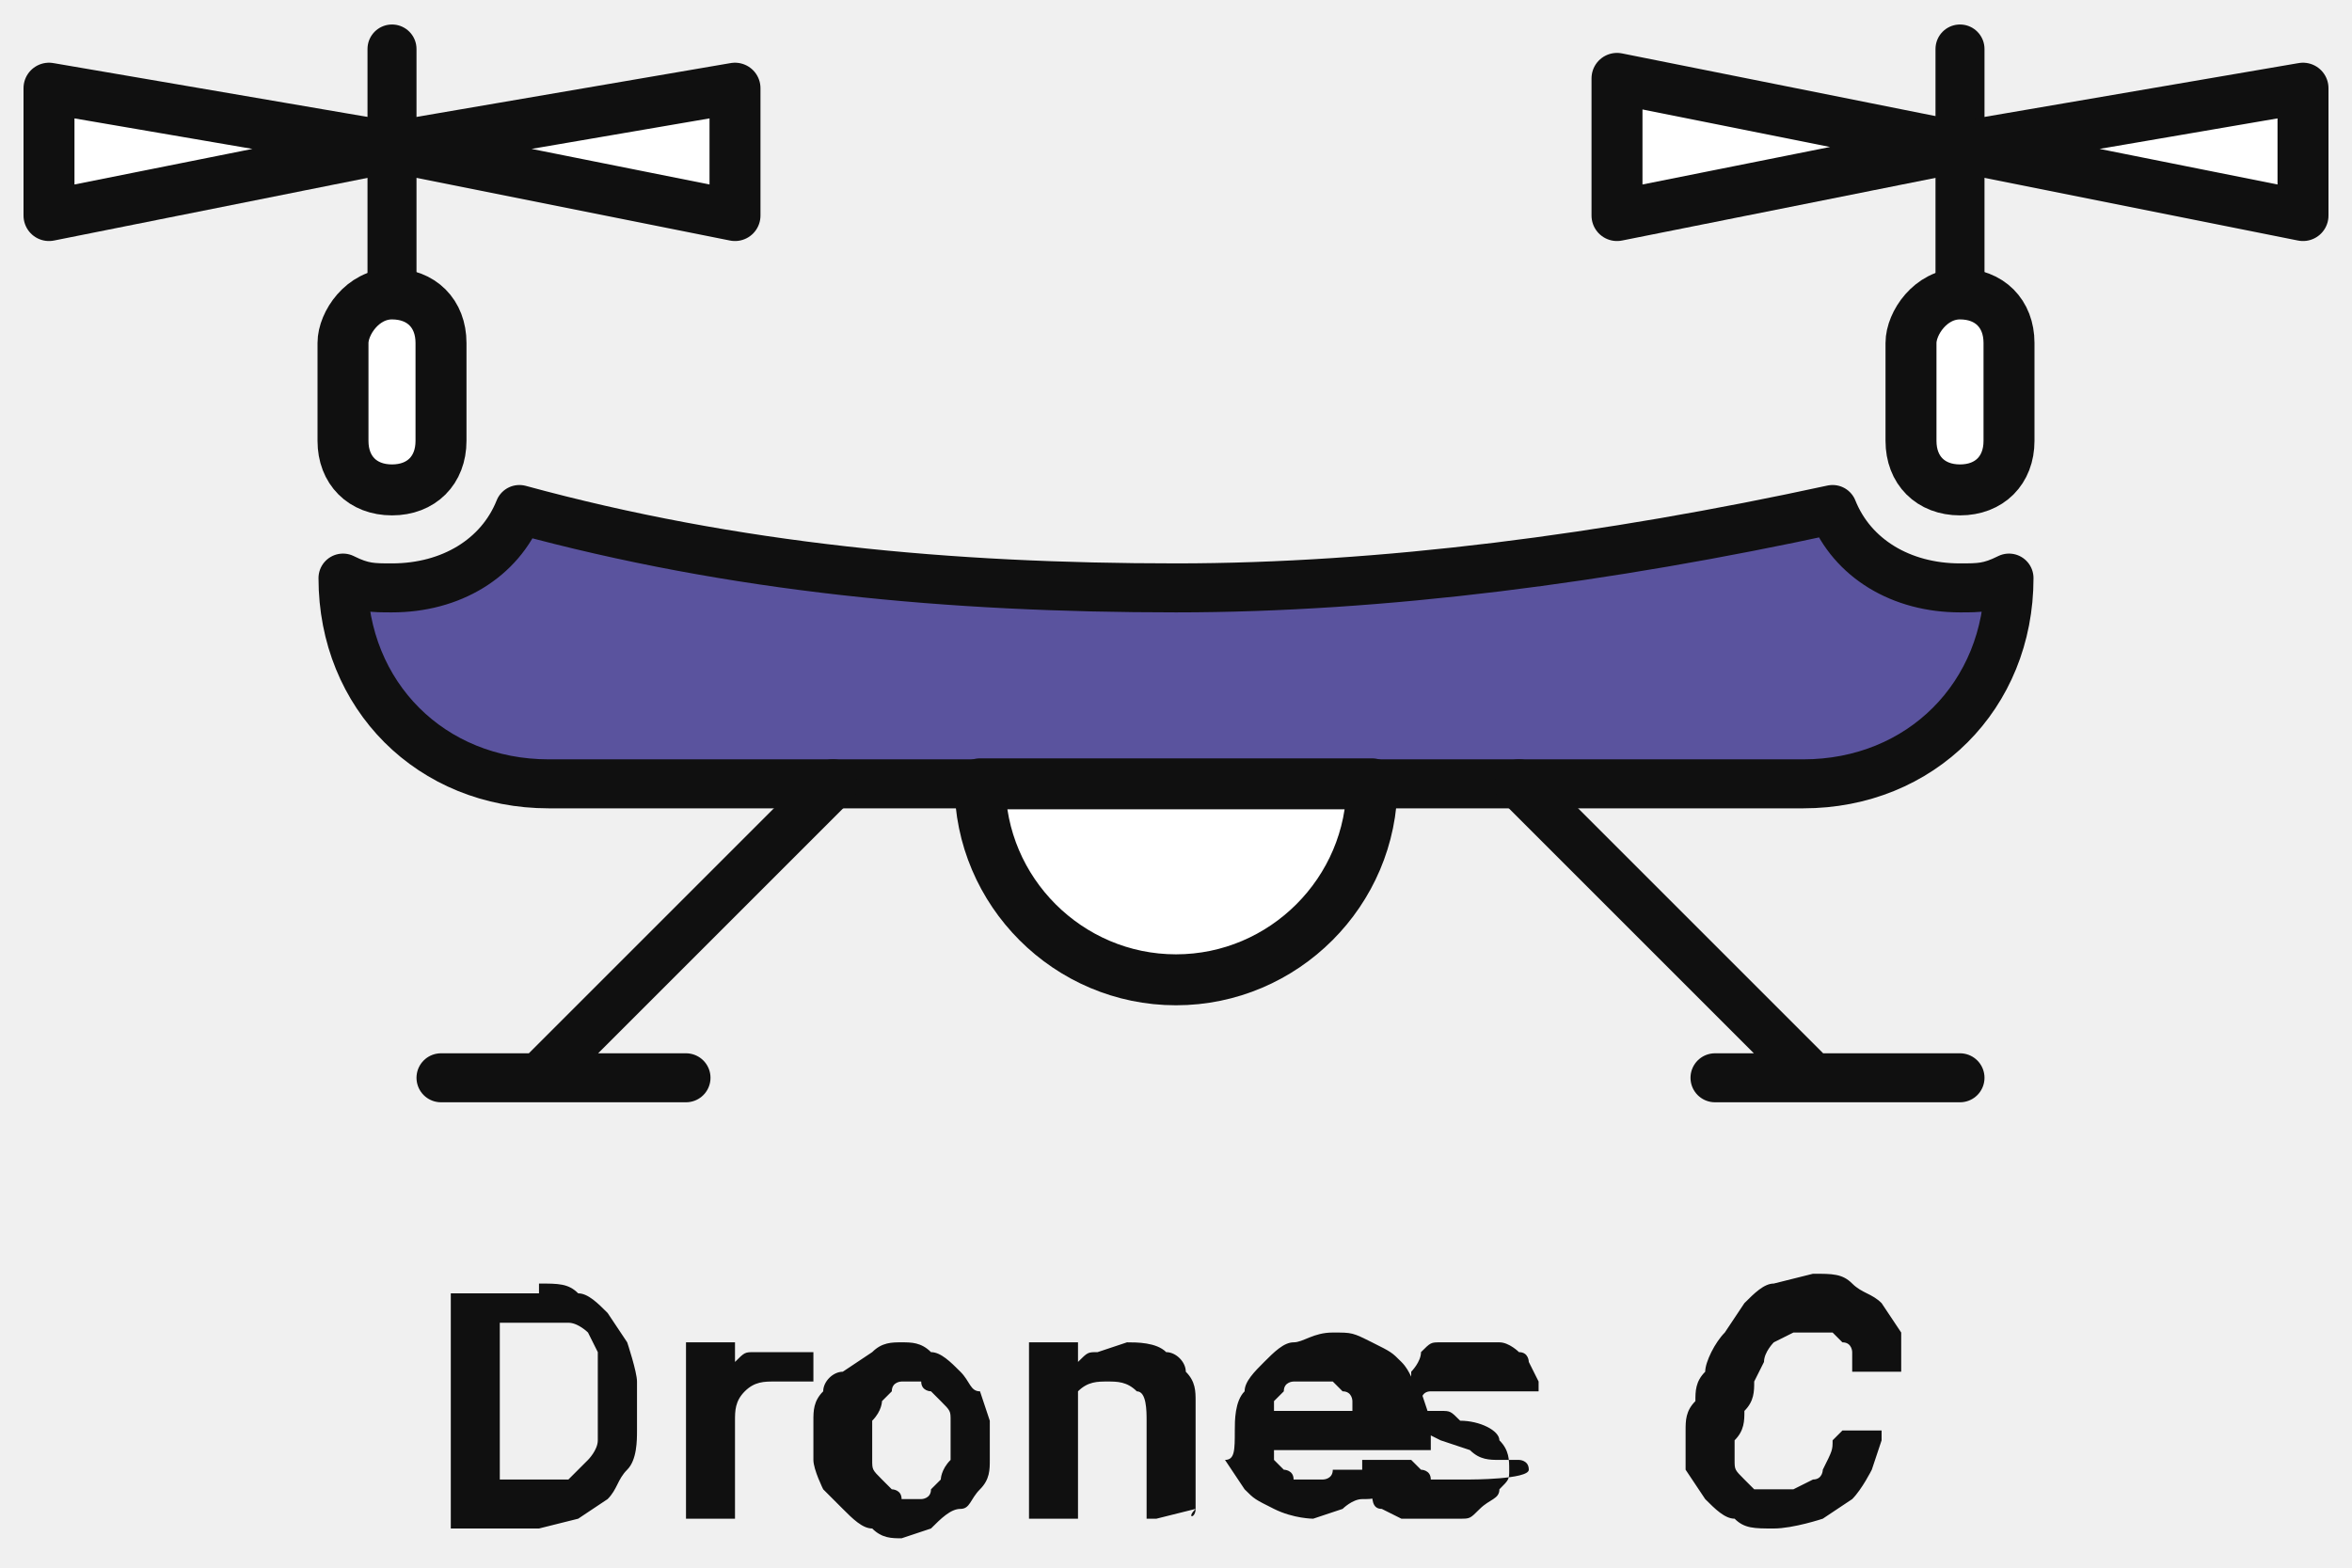
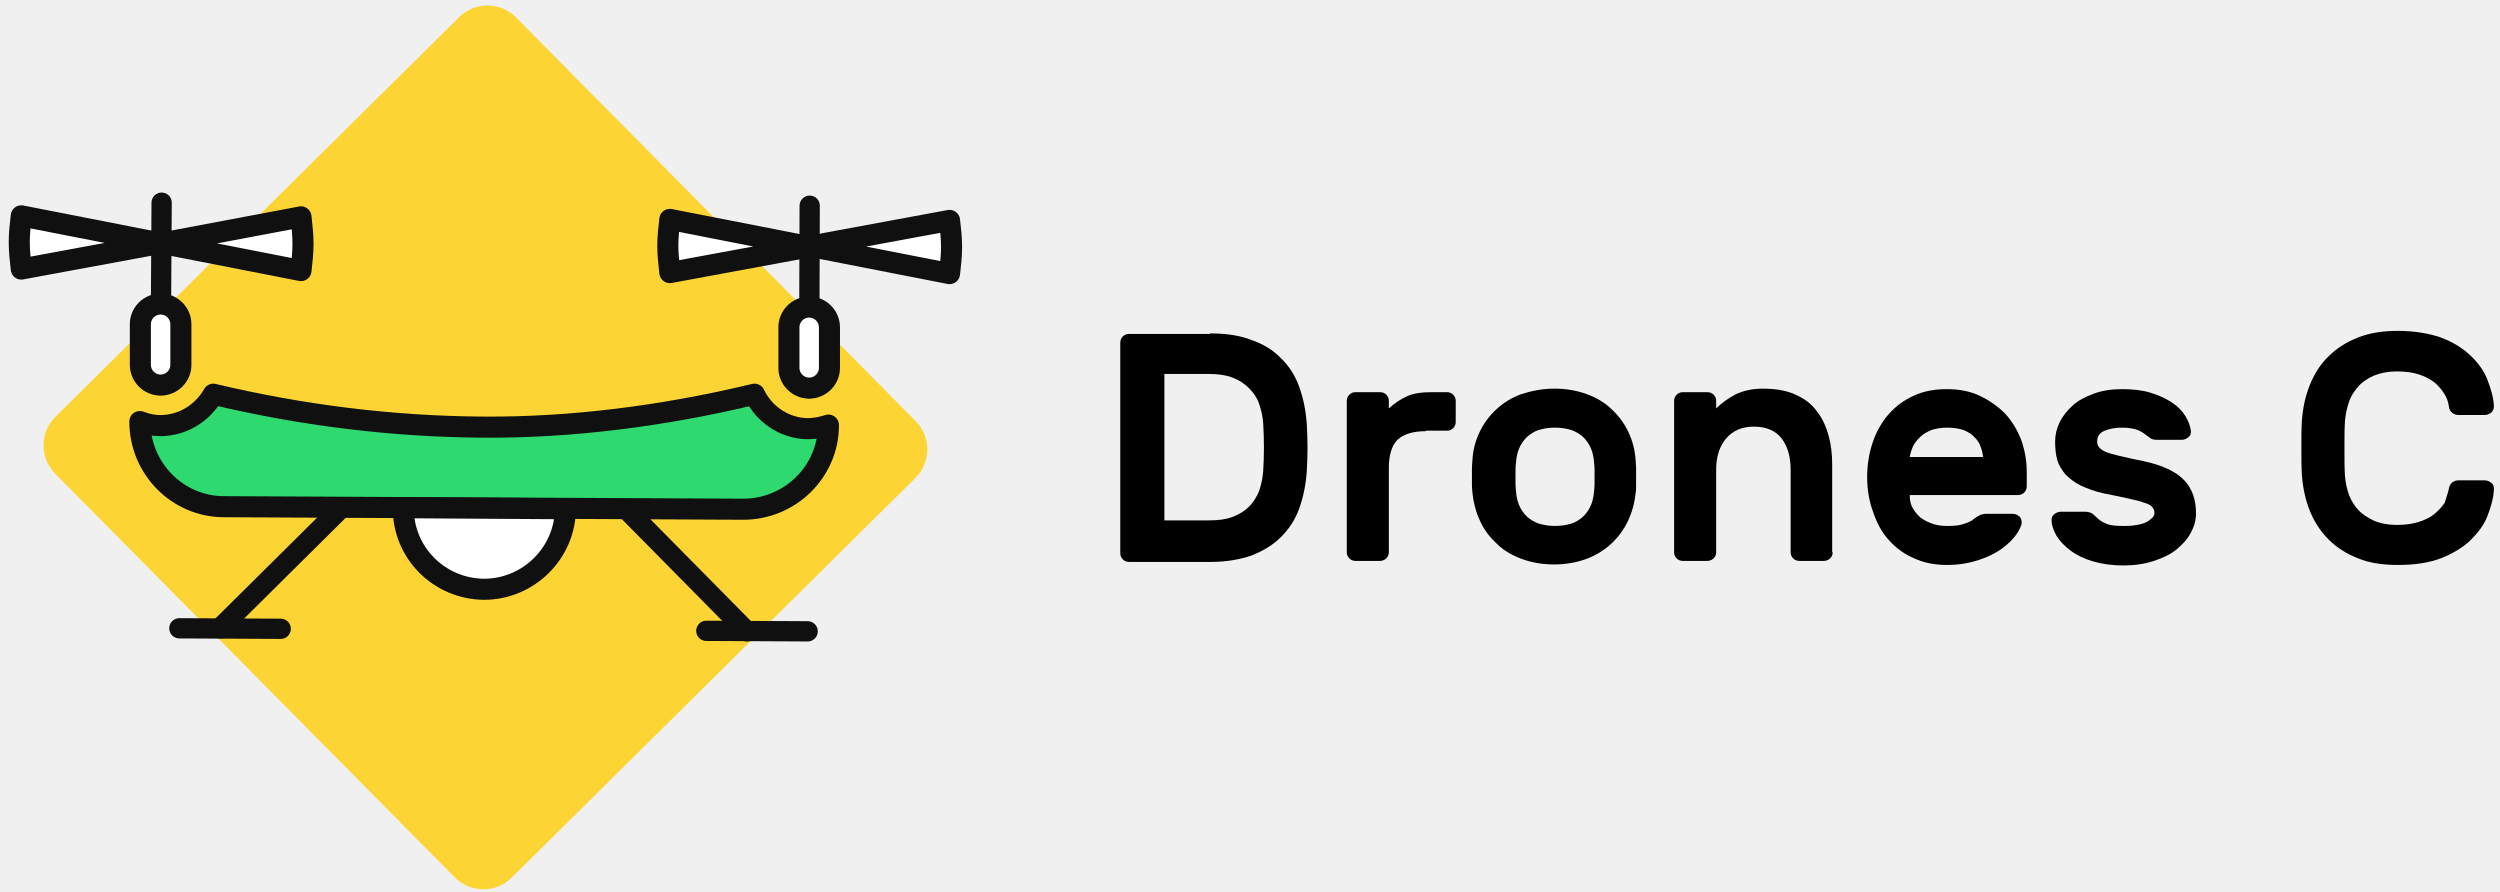
- <svg xmlns="http://www.w3.org/2000/svg" viewBox="0 0 24 16" enable-background="new 0 0 24 16">
-   <style type="text/css">.st0{fill:#101010;} .st1{fill:none;stroke:#101010;stroke-width:0.5;stroke-linecap:round;stroke-linejoin:round;stroke-miterlimit:10;} .st2{fill:#FFFFFF;stroke:#101010;stroke-width:0.52;stroke-linejoin:round;stroke-miterlimit:10;} .st3{fill:#5A539E;stroke:#101010;stroke-width:0.5;stroke-linejoin:round;stroke-miterlimit:10;}</style>
-   <path class="st0" d="M5.5 13.1c.2 0 .3 0 .4.1.1 0 .2.1.3.2l.2.3s.1.3.1.4v.5c0 .1 0 .3-.1.4s-.1.2-.2.3l-.3.2-.4.1h-.9v-2.4h.9zm.6.9v-.2l-.1-.2s-.1-.1-.2-.1h-.7v1.6h.7l.2-.2s.1-.1.1-.2v-.7zM7.9 14.1c-.1 0-.2 0-.3.1s-.1.2-.1.3v1h-.5v-1.8h.5v.2c.1-.1.1-.1.2-.1h.6v.3h-.4zM9.2 13.7c.1 0 .2 0 .3.1.1 0 .2.1.3.2s.1.2.2.2l.1.3v.4c0 .1 0 .2-.1.3s-.1.2-.2.2-.2.1-.3.2l-.3.1c-.1 0-.2 0-.3-.1-.1 0-.2-.1-.3-.2l-.2-.2s-.1-.2-.1-.3v-.4c0-.1 0-.2.1-.3 0-.1.1-.2.2-.2l.3-.2c.1-.1.2-.1.3-.1zm.5.8c0-.1 0-.1-.1-.2l-.1-.1s-.1 0-.1-.1h-.2s-.1 0-.1.1l-.1.1s0 .1-.1.2v.4c0 .1 0 .1.1.2l.1.1s.1 0 .1.1h.2s.1 0 .1-.1l.1-.1s0-.1.1-.2v-.4zM12.2 15.4c0 .1-.1.1 0 0l-.4.1h-.1v-1c0-.1 0-.3-.1-.3-.1-.1-.2-.1-.3-.1-.1 0-.2 0-.3.1v1.3h-.5v-1.8h.5v.2c.1-.1.1-.1.2-.1l.3-.1c.1 0 .3 0 .4.1.1 0 .2.1.2.2.1.1.1.2.1.3v1.1zM12.6 14.6c0-.1 0-.3.1-.4 0-.1.1-.2.2-.3.1-.1.2-.2.3-.2s.2-.1.4-.1.2 0 .4.1.2.1.3.2.1.2.2.3l.1.3v.3h-1.6v.1l.1.1s.1 0 .1.1h.3s.1 0 .1-.1h.6v.1s0 .1-.1.1c0 .1-.1.1-.2.1s-.2.1-.2.1l-.3.1s-.2 0-.4-.1-.2-.1-.3-.2l-.2-.3c.1 0 .1-.1.1-.3zm.8-.5h-.2s-.1 0-.1.1l-.1.1v.1h.8v-.1s0-.1-.1-.1l-.1-.1h-.2zM15.6 15c0-.1-.1-.1-.1-.1h-.2c-.1 0-.2 0-.3-.1l-.3-.1-.2-.1s-.1-.1-.1-.2v-.4s.1-.1.1-.2c.1-.1.1-.1.2-.1h.6c.1 0 .2.1.2.1.1 0 .1.1.1.1l.1.2v.1h-1.1c-.1 0-.1.1-.1.1v.1h.2c.1 0 .1 0 .2.1.2 0 .4.1.4.2.1.1.1.2.1.3 0 .1 0 .1-.1.2 0 .1-.1.1-.2.2s-.1.1-.2.1h-.6l-.2-.1c-.1 0-.1-.1-.1-.2l-.1-.2v-.1h.5l.1.1s.1 0 .1.1h.4s.6 0 .6-.1zM18.7 14.7l.1-.1h.4v.1l-.1.3s-.1.2-.2.3l-.3.2s-.3.1-.5.1-.3 0-.4-.1c-.1 0-.2-.1-.3-.2l-.2-.3v-.4c0-.1 0-.2.1-.3 0-.1 0-.2.1-.3 0-.1.1-.3.2-.4l.2-.3c.1-.1.2-.2.3-.2l.4-.1c.2 0 .3 0 .4.1s.2.1.3.2l.2.3v.4h-.5v-.2s0-.1-.1-.1l-.1-.1h-.4l-.2.1s-.1.1-.1.2l-.1.2c0 .1 0 .2-.1.3 0 .1 0 .2-.1.3v.2c0 .1 0 .1.1.2l.1.1h.4l.2-.1c.1 0 .1-.1.1-.1.1-.2.1-.2.1-.3z" />
-   <path class="st1" d="M20 .5v4.5M4 .5v4.5" />
-   <path class="st2" d="M7.5.9l-3.5.6 3.5.7v-1.3zM.5 1.5v.7l3.5-.7-3.5-.6v.6zM23.5.9l-3.5.6 3.5.7v-1.3zM16.5 1.5v.7l3.5-.7-3.5-.7v.7zM20 5c-.3 0-.5-.2-.5-.5v-1c0-.2.2-.5.5-.5s.5.2.5.5v1c0 .3-.2.5-.5.5zM4 5c-.3 0-.5-.2-.5-.5v-1c0-.2.2-.5.5-.5s.5.2.5.5v1c0 .3-.2.5-.5.5z" />
-   <path class="st3" d="M18.7 5.2c-2.3.5-4.6.8-6.7.8-2.3 0-4.5-.2-6.7-.8-.2.5-.7.8-1.3.8-.2 0-.3 0-.5-.1 0 1.2.9 2.1 2.1 2.1h12.8c1.2 0 2.1-.9 2.1-2.1-.2.1-.3.1-.5.1-.6 0-1.1-.3-1.3-.8z" />
-   <path class="st2" d="M12 10c1.1 0 2-.9 2-2h-4c0 1.1.9 2 2 2z" />
-   <path class="st1" d="M8.5 8l-3 3M18.5 11l-3-3M4.5 11h2.5M17.5 11h2.5" />
+ <svg xmlns="http://www.w3.org/2000/svg" version="1.1" id="Слой_1" x="0px" y="0px" viewBox="0 0 493.4 176" style="enable-background:new 0 0 493.4 176;" xml:space="preserve">
+   <style type="text/css">
+ 	.st0{fill:#FCD535;}
+ 	.st1{fill:none;stroke:#101010;stroke-width:4;stroke-linecap:round;stroke-linejoin:round;stroke-miterlimit:10;}
+ 	.st2{fill:#FFFFFF;stroke:#101010;stroke-width:4.16;stroke-linejoin:round;stroke-miterlimit:10;}
+ 	.st3{fill:#2ED96F;stroke:#101010;stroke-width:4.16;stroke-linejoin:round;stroke-miterlimit:10;}
+ </style>
+   <g>
+     <path class="st0" d="M89.7,173.1L10.9,93.5c-3.1-3.1-3.1-8.2,0.1-11.3L90.6,3.4c3.1-3.1,8.2-3.1,11.3,0.1l78.8,79.6   c3.1,3.1,3.1,8.2-0.1,11.3L101,173.2C97.9,176.3,92.8,176.3,89.7,173.1z" />
+     <polyline class="st1" points="159.8,40.6 159.7,72.6 159.7,76.6  " />
+     <polyline class="st1" points="31.9,40 31.7,72 31.7,76  " />
+     <g>
+       <path class="st2" d="M59.4,42.8L31.8,48l27.6,5.4c0.2-1.7,0.4-3.5,0.4-5.3C59.8,46.3,59.6,44.6,59.4,42.8z" />
+       <path class="st2" d="M3.8,47.8c0,1.8,0.2,3.5,0.4,5.3L31.8,48L4.2,42.6C4,44.3,3.8,46,3.8,47.8z" />
+     </g>
+     <g>
+       <path class="st2" d="M187.4,43.5l-27.6,5.1l27.6,5.4c0.2-1.7,0.4-3.5,0.4-5.3C187.8,47,187.6,45.2,187.4,43.5z" />
+       <path class="st2" d="M131.8,48.5c0,1.8,0.2,3.5,0.4,5.3l27.6-5.1l-27.6-5.4C132,45,131.8,46.7,131.8,48.5z" />
+     </g>
+     <path class="st2" d="M159.7,76.6L159.7,76.6c-2.2,0-4-1.8-4-4l0-8c0-2.2,1.8-4,4-4h0c2.2,0,4,1.8,4,4l0,8   C163.7,74.8,161.9,76.6,159.7,76.6z" />
+     <path class="st2" d="M31.7,76L31.7,76c-2.2,0-4-1.8-4-4l0-8c0-2.2,1.8-4,4-4h0c2.2,0,4,1.8,4,4l0,8C35.7,74.2,33.9,76,31.7,76z" />
+     <g>
+       <path class="st3" d="M148.9,77.8c-18.3,4.4-36.4,6.6-53.3,6.5c-18.4-0.1-36.3-2.4-53.5-6.5c-2.1,3.7-6,6.2-10.5,6.2    c-1.4,0-2.7-0.3-4-0.8v0c0,9.2,7.4,16.8,16.6,16.8l102.5,0.5c9.2,0,16.8-7.4,16.8-16.6v0c-1.3,0.4-2.6,0.7-4,0.7    C154.9,84.6,150.8,81.8,148.9,77.8z" />
+     </g>
+     <g>
+       <path class="st2" d="M95.5,116.3c8.8,0,16-7.1,16.1-15.9l-32-0.2C79.5,109,86.6,116.2,95.5,116.3z" />
+     </g>
+     <line class="st1" x1="67.5" y1="100.1" x2="43.4" y2="124" />
+     <line class="st1" x1="147.4" y1="124.6" x2="123.5" y2="100.4" />
+     <line class="st1" x1="35.4" y1="124" x2="55.4" y2="124.1" />
+     <line class="st1" x1="139.4" y1="124.5" x2="159.4" y2="124.6" />
+     <g>
+       <path d="M238.8,65.8c3.2,0,5.9,0.4,8.2,1.3c2.3,0.8,4.3,2,5.8,3.6c1.6,1.5,2.8,3.4,3.6,5.6c0.8,2.2,1.3,4.6,1.5,7.3    c0.2,3.2,0.2,6.3,0,9.5c-0.2,2.7-0.7,5.1-1.5,7.3c-0.8,2.2-2,4-3.6,5.6s-3.5,2.7-5.7,3.6c-2.3,0.8-5,1.3-8.1,1.3h-16.2    c-0.5,0-0.9-0.2-1.2-0.5c-0.3-0.3-0.5-0.7-0.5-1.2V67.6c0-0.5,0.2-0.9,0.5-1.2c0.3-0.3,0.7-0.5,1.2-0.5H238.8z M249.3,83.5    c-0.1-1.4-0.4-2.6-0.8-3.8c-0.4-1.2-1.1-2.2-2-3.1c-0.9-0.9-2-1.6-3.3-2.1c-1.3-0.5-2.9-0.7-4.8-0.7h-8.6v28.9h8.9    c1.8,0,3.3-0.2,4.6-0.7c1.3-0.5,2.4-1.2,3.2-2c0.9-0.9,1.5-1.9,2-3.1c0.4-1.2,0.7-2.5,0.8-3.9C249.5,89.9,249.5,86.7,249.3,83.5z" />
+       <path d="M281.4,85.1c-2.6,0-4.4,0.6-5.6,1.7c-1.1,1.1-1.7,3-1.7,5.6V109c0,0.5-0.2,0.9-0.5,1.2c-0.3,0.3-0.8,0.5-1.2,0.5h-4.9    c-0.5,0-0.9-0.2-1.2-0.5c-0.3-0.3-0.5-0.7-0.5-1.2V79.1c0-0.5,0.2-0.9,0.5-1.2c0.3-0.3,0.7-0.5,1.2-0.5h4.9c0.5,0,0.9,0.2,1.2,0.5    c0.3,0.3,0.5,0.7,0.5,1.2v1.5c1.1-1,2.3-1.8,3.6-2.4c1.3-0.6,2.9-0.8,5-0.8h2.9c0.5,0,0.9,0.2,1.2,0.5c0.3,0.3,0.5,0.7,0.5,1.2    v4.2c0,0.5-0.2,0.9-0.5,1.2c-0.3,0.3-0.7,0.5-1.2,0.5H281.4z" />
+       <path d="M306.8,76.7c2.4,0,4.5,0.4,6.4,1.1c1.9,0.7,3.6,1.7,4.9,3c1.4,1.3,2.5,2.8,3.3,4.5c0.8,1.7,1.3,3.6,1.4,5.5    c0,0.4,0.1,0.9,0.1,1.5s0,1.2,0,1.8s0,1.2,0,1.8c0,0.6,0,1.1-0.1,1.4c-0.2,2-0.7,3.8-1.5,5.5c-0.8,1.7-1.9,3.2-3.3,4.5    c-1.4,1.3-3,2.3-4.9,3c-1.9,0.7-4,1.1-6.4,1.1c-2.4,0-4.5-0.4-6.4-1.1c-1.9-0.7-3.6-1.7-4.9-3c-1.4-1.3-2.5-2.7-3.3-4.5    c-0.8-1.7-1.3-3.6-1.5-5.5c0-0.4-0.1-0.9-0.1-1.4c0-0.6,0-1.2,0-1.8s0-1.2,0-1.8c0-0.6,0.1-1.1,0.1-1.5c0.1-2,0.6-3.8,1.4-5.5    c0.8-1.7,1.9-3.2,3.3-4.5c1.4-1.3,3-2.3,4.9-3C302.4,77.1,304.5,76.7,306.8,76.7z M314.6,91.2c-0.1-1.3-0.4-2.4-0.9-3.3    c-0.5-0.9-1.1-1.6-1.8-2.1c-0.7-0.5-1.5-0.9-2.4-1.1c-0.9-0.2-1.7-0.3-2.6-0.3c-0.9,0-1.8,0.1-2.6,0.3c-0.9,0.2-1.6,0.5-2.4,1.1    c-0.7,0.5-1.3,1.2-1.8,2.1c-0.5,0.9-0.8,2-0.9,3.3c0,0.3-0.1,0.8-0.1,1.3c0,0.5,0,1.1,0,1.6c0,0.6,0,1.1,0,1.6    c0,0.5,0.1,1,0.1,1.3c0.1,1.3,0.4,2.4,0.9,3.3c0.5,0.9,1.1,1.6,1.8,2.1c0.7,0.5,1.5,0.9,2.4,1.1c0.9,0.2,1.7,0.3,2.6,0.3    c0.9,0,1.8-0.1,2.6-0.3c0.9-0.2,1.6-0.5,2.4-1.1c0.7-0.5,1.3-1.2,1.8-2.1c0.5-0.9,0.8-2,0.9-3.3c0-0.3,0.1-0.7,0.1-1.3    c0-0.5,0-1.1,0-1.6c0-0.6,0-1.1,0-1.6C314.7,92,314.6,91.5,314.6,91.2z" />
+       <path d="M361.7,109c0,0.5-0.2,0.9-0.5,1.2c-0.3,0.3-0.8,0.5-1.2,0.5h-4.9c-0.5,0-0.9-0.2-1.2-0.5c-0.3-0.3-0.5-0.7-0.5-1.2V92.7    c0-2.6-0.6-4.6-1.8-6.2c-1.2-1.5-3-2.3-5.5-2.3c-2.3,0-4.1,0.8-5.4,2.3c-1.3,1.5-2,3.6-2,6.2V109c0,0.5-0.2,0.9-0.5,1.2    c-0.3,0.3-0.8,0.5-1.2,0.5h-4.9c-0.5,0-0.9-0.2-1.2-0.5c-0.3-0.3-0.5-0.7-0.5-1.2V79.1c0-0.5,0.2-0.9,0.5-1.2    c0.3-0.3,0.7-0.5,1.2-0.5h4.9c0.5,0,0.9,0.2,1.2,0.5c0.3,0.3,0.5,0.7,0.5,1.2v1.5c1.1-1.1,2.4-2,3.9-2.8c1.5-0.7,3.3-1.1,5.3-1.1    c2.6,0,4.8,0.4,6.5,1.2c1.8,0.8,3.2,1.9,4.2,3.3c1.1,1.4,1.8,3,2.3,4.8c0.5,1.8,0.7,3.7,0.7,5.7V109z" />
+       <path d="M368.5,94.1c0-2.4,0.4-4.7,1.1-6.8c0.7-2.1,1.8-4,3.1-5.5c1.4-1.6,3-2.8,5-3.7c1.9-0.9,4.1-1.3,6.5-1.3    c2.4,0,4.6,0.4,6.5,1.3c1.9,0.9,3.6,2.1,5,3.5c1.4,1.5,2.4,3.2,3.2,5.2c0.7,2,1.1,4.1,1.1,6.3v2.9c0,0.5-0.2,0.9-0.5,1.2    c-0.3,0.3-0.7,0.5-1.2,0.5h-21.4c0,1,0.2,1.9,0.6,2.6c0.4,0.7,1,1.4,1.6,1.9c0.7,0.5,1.5,0.9,2.4,1.2c0.9,0.3,1.8,0.4,2.8,0.4    c1.4,0,2.5-0.1,3.3-0.4c0.9-0.3,1.6-0.6,2.1-1.1c0.5-0.3,0.9-0.6,1.2-0.7c0.3-0.1,0.7-0.2,1.2-0.2h5.1c0.5,0,0.9,0.2,1.3,0.5    c0.4,0.3,0.5,0.8,0.5,1.2c0,0.6-0.4,1.4-1,2.3c-0.6,0.9-1.6,1.9-2.8,2.8c-1.2,0.9-2.8,1.7-4.6,2.3c-1.8,0.6-3.9,1-6.3,1    c-2.4,0-4.6-0.4-6.5-1.3c-1.9-0.8-3.6-2-5-3.6c-1.4-1.5-2.4-3.4-3.1-5.5C368.9,99,368.5,96.6,368.5,94.1z M384.3,84.4    c-1.2,0-2.3,0.2-3.2,0.5c-0.9,0.4-1.6,0.8-2.2,1.4c-0.6,0.6-1.1,1.2-1.4,1.9c-0.3,0.7-0.5,1.4-0.6,2h14.5c-0.1-0.6-0.2-1.3-0.5-2    c-0.2-0.7-0.6-1.3-1.2-1.9c-0.5-0.6-1.2-1-2.1-1.4C386.8,84.6,385.6,84.4,384.3,84.4z" />
+       <path d="M425.2,101.2c0-0.5-0.2-0.9-0.5-1.2c-0.3-0.3-0.8-0.6-1.6-0.8c-0.7-0.3-1.7-0.5-3-0.8c-1.2-0.3-2.8-0.6-4.8-1    c-1.9-0.4-3.4-1-4.7-1.6c-1.2-0.6-2.2-1.4-3-2.2c-0.7-0.9-1.3-1.8-1.6-2.9c-0.3-1.1-0.4-2.3-0.4-3.6c0-1.3,0.3-2.5,0.9-3.8    c0.6-1.2,1.5-2.3,2.6-3.3c1.1-1,2.5-1.7,4.1-2.3c1.6-0.6,3.5-0.9,5.6-0.9c2.1,0,4,0.2,5.6,0.7c1.6,0.5,3,1.1,4.2,1.9    s2.1,1.7,2.7,2.7c0.6,1,1,2,1.1,3c0,0.5-0.1,0.9-0.5,1.2c-0.4,0.3-0.8,0.5-1.3,0.5h-4.9c-0.6,0-1.1-0.1-1.4-0.4    c-0.3-0.2-0.7-0.5-1.1-0.8c-0.4-0.3-0.9-0.6-1.5-0.8c-0.6-0.2-1.6-0.4-2.9-0.4c-1.3,0-2.4,0.2-3.4,0.6c-1,0.4-1.5,1.1-1.5,2.1    c0,0.5,0.1,0.9,0.4,1.2c0.2,0.3,0.7,0.6,1.3,0.9c0.7,0.3,1.6,0.5,2.8,0.8s2.7,0.6,4.6,1c3.8,0.8,6.5,2.1,8.1,3.8    c1.6,1.7,2.3,3.9,2.3,6.5c0,1.3-0.3,2.5-1,3.8c-0.6,1.2-1.6,2.3-2.8,3.3c-1.2,1-2.7,1.7-4.5,2.3c-1.8,0.6-3.8,0.9-6,0.9    c-2.3,0-4.3-0.3-6-0.8c-1.7-0.5-3.2-1.2-4.4-2.1c-1.2-0.9-2.1-1.8-2.8-2.9c-0.6-1.1-1-2.1-1-3.1c0-0.5,0.1-0.9,0.5-1.2    c0.4-0.3,0.8-0.5,1.3-0.5h4.9c0.6,0,1.1,0.2,1.4,0.4c0.3,0.3,0.7,0.6,1.1,1c0.4,0.4,1,0.7,1.7,1c0.7,0.3,1.8,0.4,3.3,0.4    c0.6,0,1.3,0,2-0.1c0.7-0.1,1.3-0.2,1.9-0.4c0.6-0.2,1.1-0.5,1.4-0.8C425,102.1,425.2,101.7,425.2,101.2z" />
+       <path d="M483.3,96.5c0.1-0.6,0.3-1,0.7-1.3c0.4-0.3,0.8-0.4,1.2-0.4h5.2c0.5,0,0.9,0.2,1.3,0.5c0.4,0.3,0.5,0.7,0.5,1.3    c-0.1,1.8-0.6,3.5-1.3,5.3c-0.7,1.8-1.9,3.3-3.4,4.8c-1.5,1.4-3.5,2.6-5.8,3.5c-2.4,0.9-5.2,1.3-8.5,1.3c-3,0-5.6-0.4-7.8-1.3    c-2.3-0.9-4.2-2.1-5.8-3.7c-1.6-1.6-2.8-3.4-3.7-5.6c-0.9-2.2-1.4-4.6-1.6-7.1c-0.1-1.6-0.1-3.4-0.1-5.4s0-3.8,0.1-5.4    c0.2-2.6,0.7-4.9,1.6-7.1c0.9-2.2,2.1-4.1,3.7-5.6c1.6-1.6,3.5-2.8,5.8-3.7c2.3-0.9,4.9-1.3,7.8-1.3c3.3,0,6.2,0.5,8.5,1.3    c2.4,0.9,4.3,2.1,5.8,3.5c1.5,1.4,2.7,3,3.4,4.8c0.7,1.8,1.2,3.5,1.3,5.2c0,0.5-0.1,0.9-0.5,1.3c-0.4,0.3-0.8,0.5-1.3,0.5h-5.2    c-0.4,0-0.8-0.1-1.2-0.4c-0.4-0.3-0.6-0.7-0.7-1.3c-0.1-0.9-0.4-1.7-0.9-2.5c-0.5-0.8-1.1-1.5-1.9-2.2c-0.8-0.6-1.8-1.2-3.1-1.6    c-1.2-0.4-2.7-0.6-4.4-0.6c-1.7,0-3.1,0.3-4.4,0.8c-1.2,0.5-2.3,1.2-3.1,2.1c-0.8,0.9-1.5,1.9-1.9,3.1c-0.4,1.2-0.7,2.5-0.8,3.8    c-0.1,1.6-0.1,3.4-0.1,5.4s0,3.8,0.1,5.4c0.1,1.4,0.4,2.6,0.8,3.8c0.5,1.2,1.1,2.2,1.9,3c0.8,0.9,1.9,1.5,3.1,2.1    c1.2,0.5,2.7,0.8,4.4,0.8c1.7,0,3.1-0.2,4.4-0.6c1.2-0.4,2.3-0.9,3.1-1.6s1.5-1.4,2-2.2C482.8,98.2,483.1,97.4,483.3,96.5z" />
+     </g>
+   </g>
</svg>
